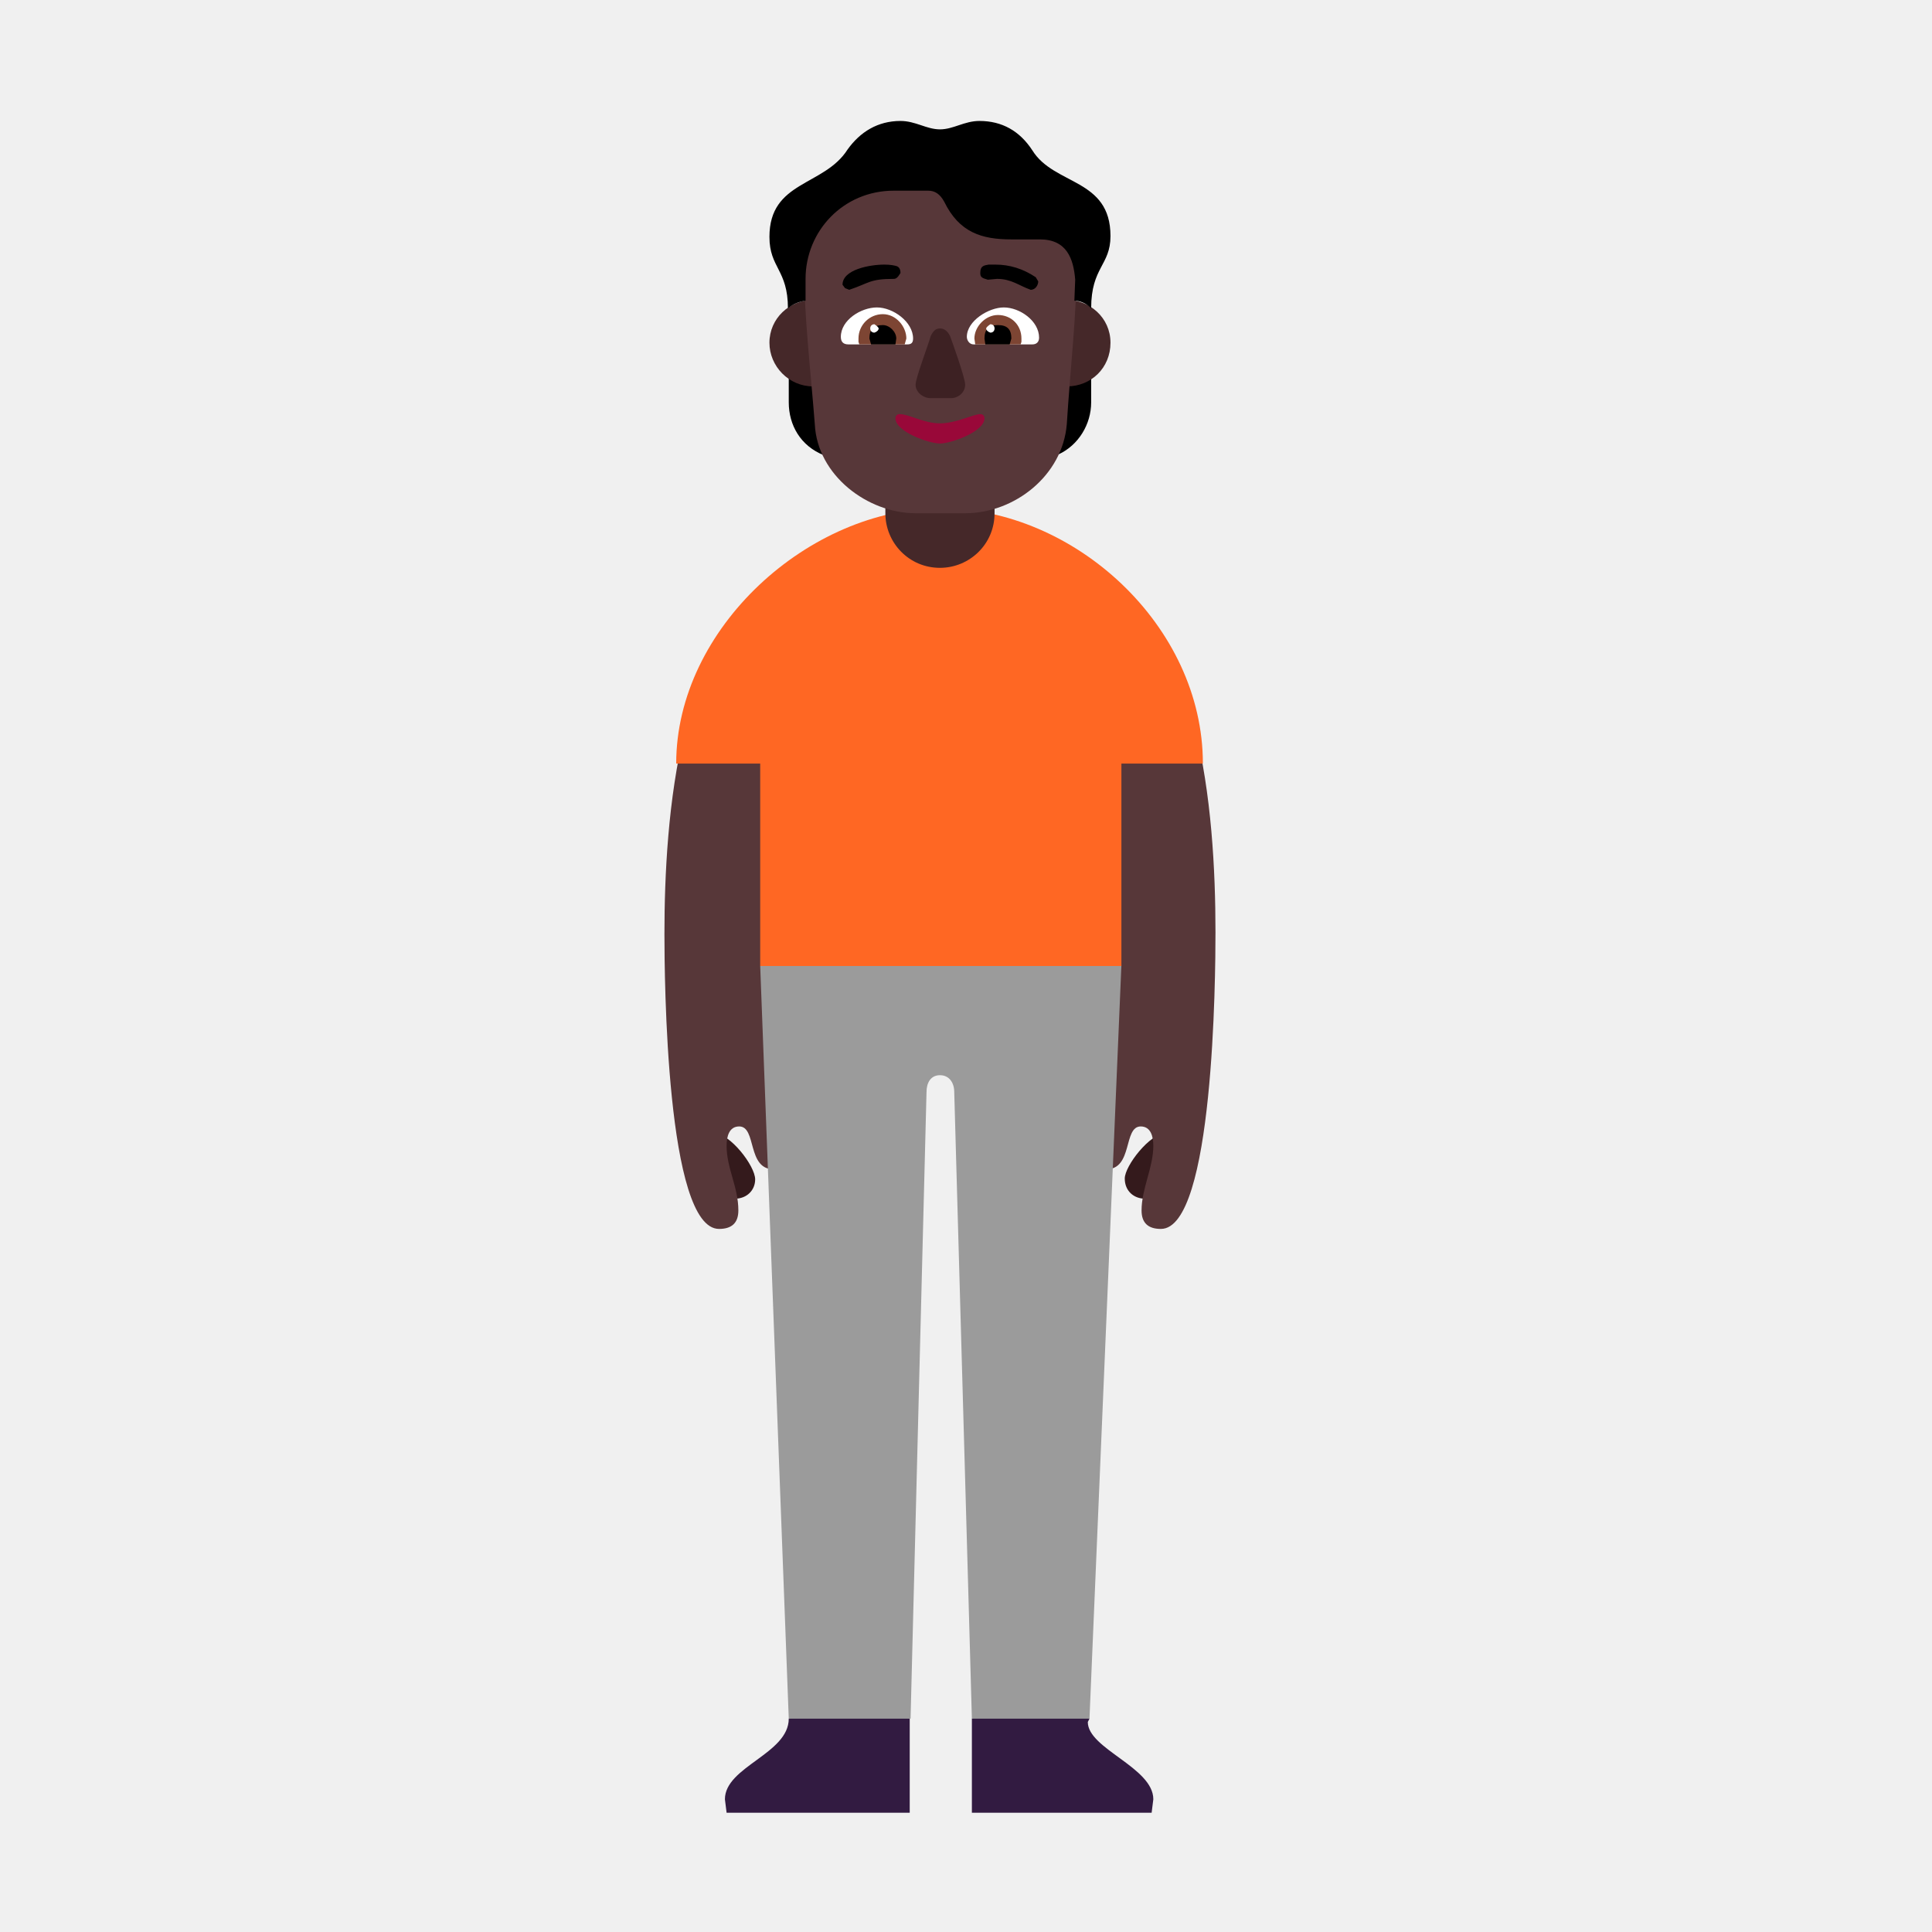
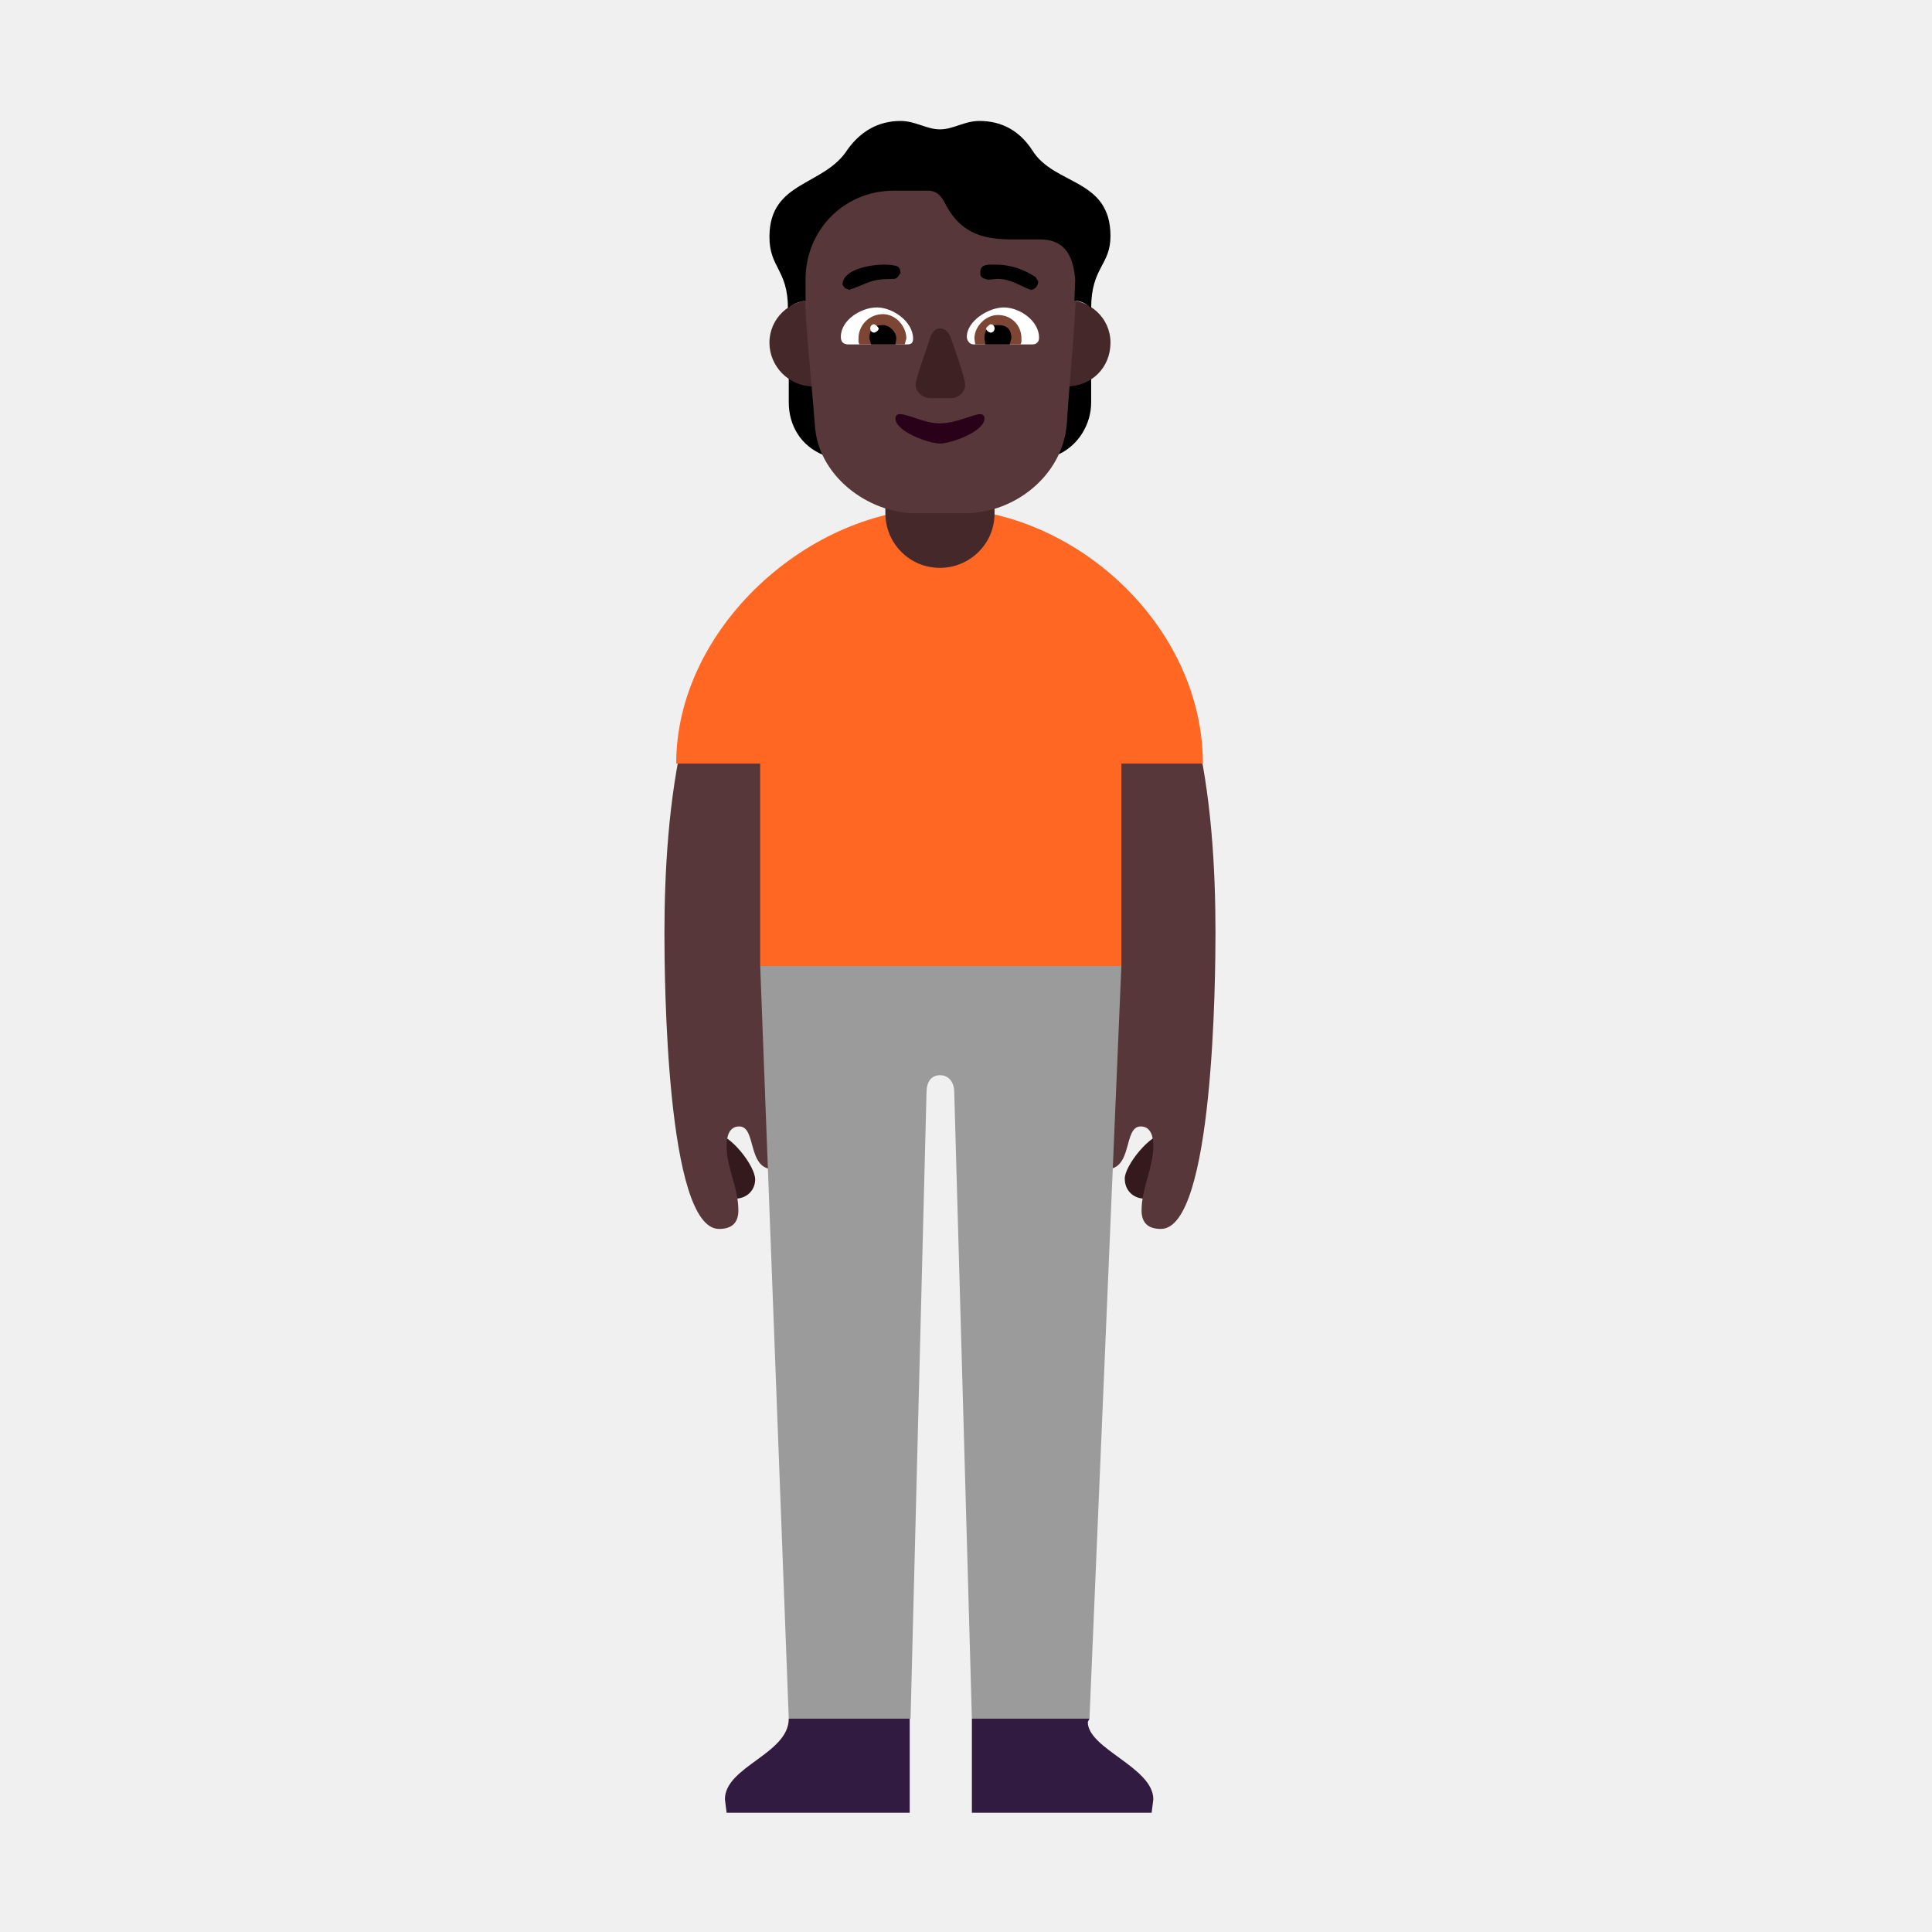
<svg xmlns="http://www.w3.org/2000/svg" version="1.1" viewBox="0 0 2300 2300">
  <g transform="scale(1,-1) translate(-256, -1869)">
    <path d="M1619 442c18 0 48 39 48 54 0 14-10 24-23 24-19 0-49-39-49-54 0-15 11-24 24-24 z M1131 442c14 0 24 10 24 23 0 16-30 55-49 55-13 0-23-10-23-24 0-16 30-54 48-54 z" fill="#341A1C" />
    <path d="M1638 406c-15 0-23 7-23 22 0 26 14 51 14 77 0 11-3 23-15 23-21 0-9-51-41-51-7 0-19 2-19 12 0 11 1 23 2 34 7 62 12 116 12 182 0 80-17 285-90 347 5 57 9 114 13 171 24-14 46-23 69-35 124-66 143-280 143-429 0-52-2-353-65-353 z M1112 406c15 0 23 7 23 22 0 28-14 50-14 77 0 11 3 23 15 23 21 0 9-51 41-51 7 0 19 2 19 12 0 11-1 23-2 34-9 58-12 122-12 178 0 85 17 292 91 351-4 57-9 114-14 171-24-14-46-23-69-35-126-67-143-291-143-431 0-51 2-351 65-351 z" fill="#573739" />
    <path d="M1339-289l-218 0-2 16c0 39 76 54 76 96l73 25 71-25 0-112 z M1627-289l2 16c0 38-78 60-78 92l2 4-73 27-67-27 0-112 214 0 z" fill="#321B41" />
    <path d="M1553-177l38 897-210 60-220-61 34-896 145 0 19 746c0 11 5 20 16 20 11 0 17-9 17-20l21-746 140 0 z" fill="#9B9B9B" />
    <path d="M1591 719l0 241 97 0c0 164-153 304-312 304-157 0-315-143-315-304l100 0 0-241 430 0 z" fill="#FF6723" />
    <path d="M1375 1193c35 0 65 28 65 65l0 43-130 0 0-43c0-35 28-65 65-65 z" fill="#452829" />
    <path d="M1237 1327c-8 13-9 76-9 89-10 0-24 4-33 10l0-36c0-27 14-52 42-63 z M1516 1328c24 11 39 36 39 62l0 36c-8-7-22-9-32-9 0-3-4-78-7-89 z" fill="#000000" />
    <path d="M1526 1409c29 0 52 22 52 52 0 30-25 51-52 51-27 0-52-21-52-51 0-29 22-52 52-52 z M1224 1409c29 0 52 22 52 52 0 30-25 51-52 51-28 0-52-22-52-51 0-28 23-52 52-52 z" fill="#452829" />
    <path d="M1405 1258c59 0 116 45 121 106 4 65 12 132 12 196 0 73-60 128-128 128l-69 0c-71 0-128-56-128-129 0-65 8-130 13-195 3-61 63-106 120-106l59 0 z" fill="#573739" />
    <path d="M1483 1524c6 0 9 6 9 10l-3 5c-15 10-31 15-48 15l-8 0c-5-1-10-1-10-10 0-5 2-6 9-8l11 1c17 0 26-8 40-13 z M1267 1524c24 8 24 13 53 13 3 0 5 2 8 7 0 5-2 7-4 8-3 1-8 2-15 2-18 0-50-6-50-24l3-4 5-2 z" fill="#000000" />
    <path d="M1485 1459l-70 0c-5 0-8 5-8 9 0 19 26 35 44 35 19 0 42-16 42-36 0-5-3-8-8-8 z M1336 1459c5 0 7 2 7 7 0 20-24 37-43 37-19 0-43-15-43-35 0-6 3-9 9-9l70 0 z" fill="#FFFFFF" />
    <path d="M1471 1459l-54 0-1 7c0 14 13 28 28 28 16 0 28-12 28-28l0-4-1-3 z M1333 1459l2 7c0 14-12 29-28 29-16 0-29-13-29-29l0-4 1-3 54 0 z" fill="#7D4533" />
    <path d="M1458 1459l-29 0-1 7c0 11 5 16 16 16 11 0 16-5 16-16l-2-7 z M1322 1459l1 7c0 8-8 16-16 16-11 0-16-5-16-16l2-7 29 0 z" fill="#000000" />
    <path d="M1435 1473c3 0 5 2 5 5 0 3-2 5-5 5-3-2-5-4-5-5 0-2 2-4 5-5 z M1297 1473c3 1 5 3 5 5 0 1-2 3-5 5-3 0-5-2-5-5 0-3 2-5 5-5 z" fill="#FFFFFF" />
    <path d="M1388 1395c9 0 17 7 17 16 0 8-15 50-18 58-3 6-7 9-12 9-5 0-8-3-11-9-3-11-18-50-18-58 0-9 9-16 18-16l24 0 z" fill="#3D2123" />
-     <path d="M1375 1341c13 0 53 14 53 30 0 3-2 5-5 5-8 0-29-11-48-11-19 0-37 11-48 11-3 0-5-2-5-5 0-16 40-30 53-30 z" fill="#990839" />
+     <path d="M1375 1341c13 0 53 14 53 30 0 3-2 5-5 5-8 0-29-11-48-11-19 0-37 11-48 11-3 0-5-2-5-5 0-16 40-30 53-30 z" fill="#290118" />
    <path d="M1555 1502c0 49 23 51 23 86 0 69-67 60-93 102-15 23-36 35-63 35-18 0-31-10-47-10-16 0-29 10-47 10-27 0-48-13-63-34-28-44-93-37-93-104 0-37 22-39 22-85 6 5 13 8 21 9l0 26c0 57 45 105 105 105l41 0c8 0 14-4 19-13 18-37 45-45 80-45l34 0c32 0 40-23 42-48l-1-25c7 0 14-3 20-9 z" fill="#000000" />
  </g>
</svg>
